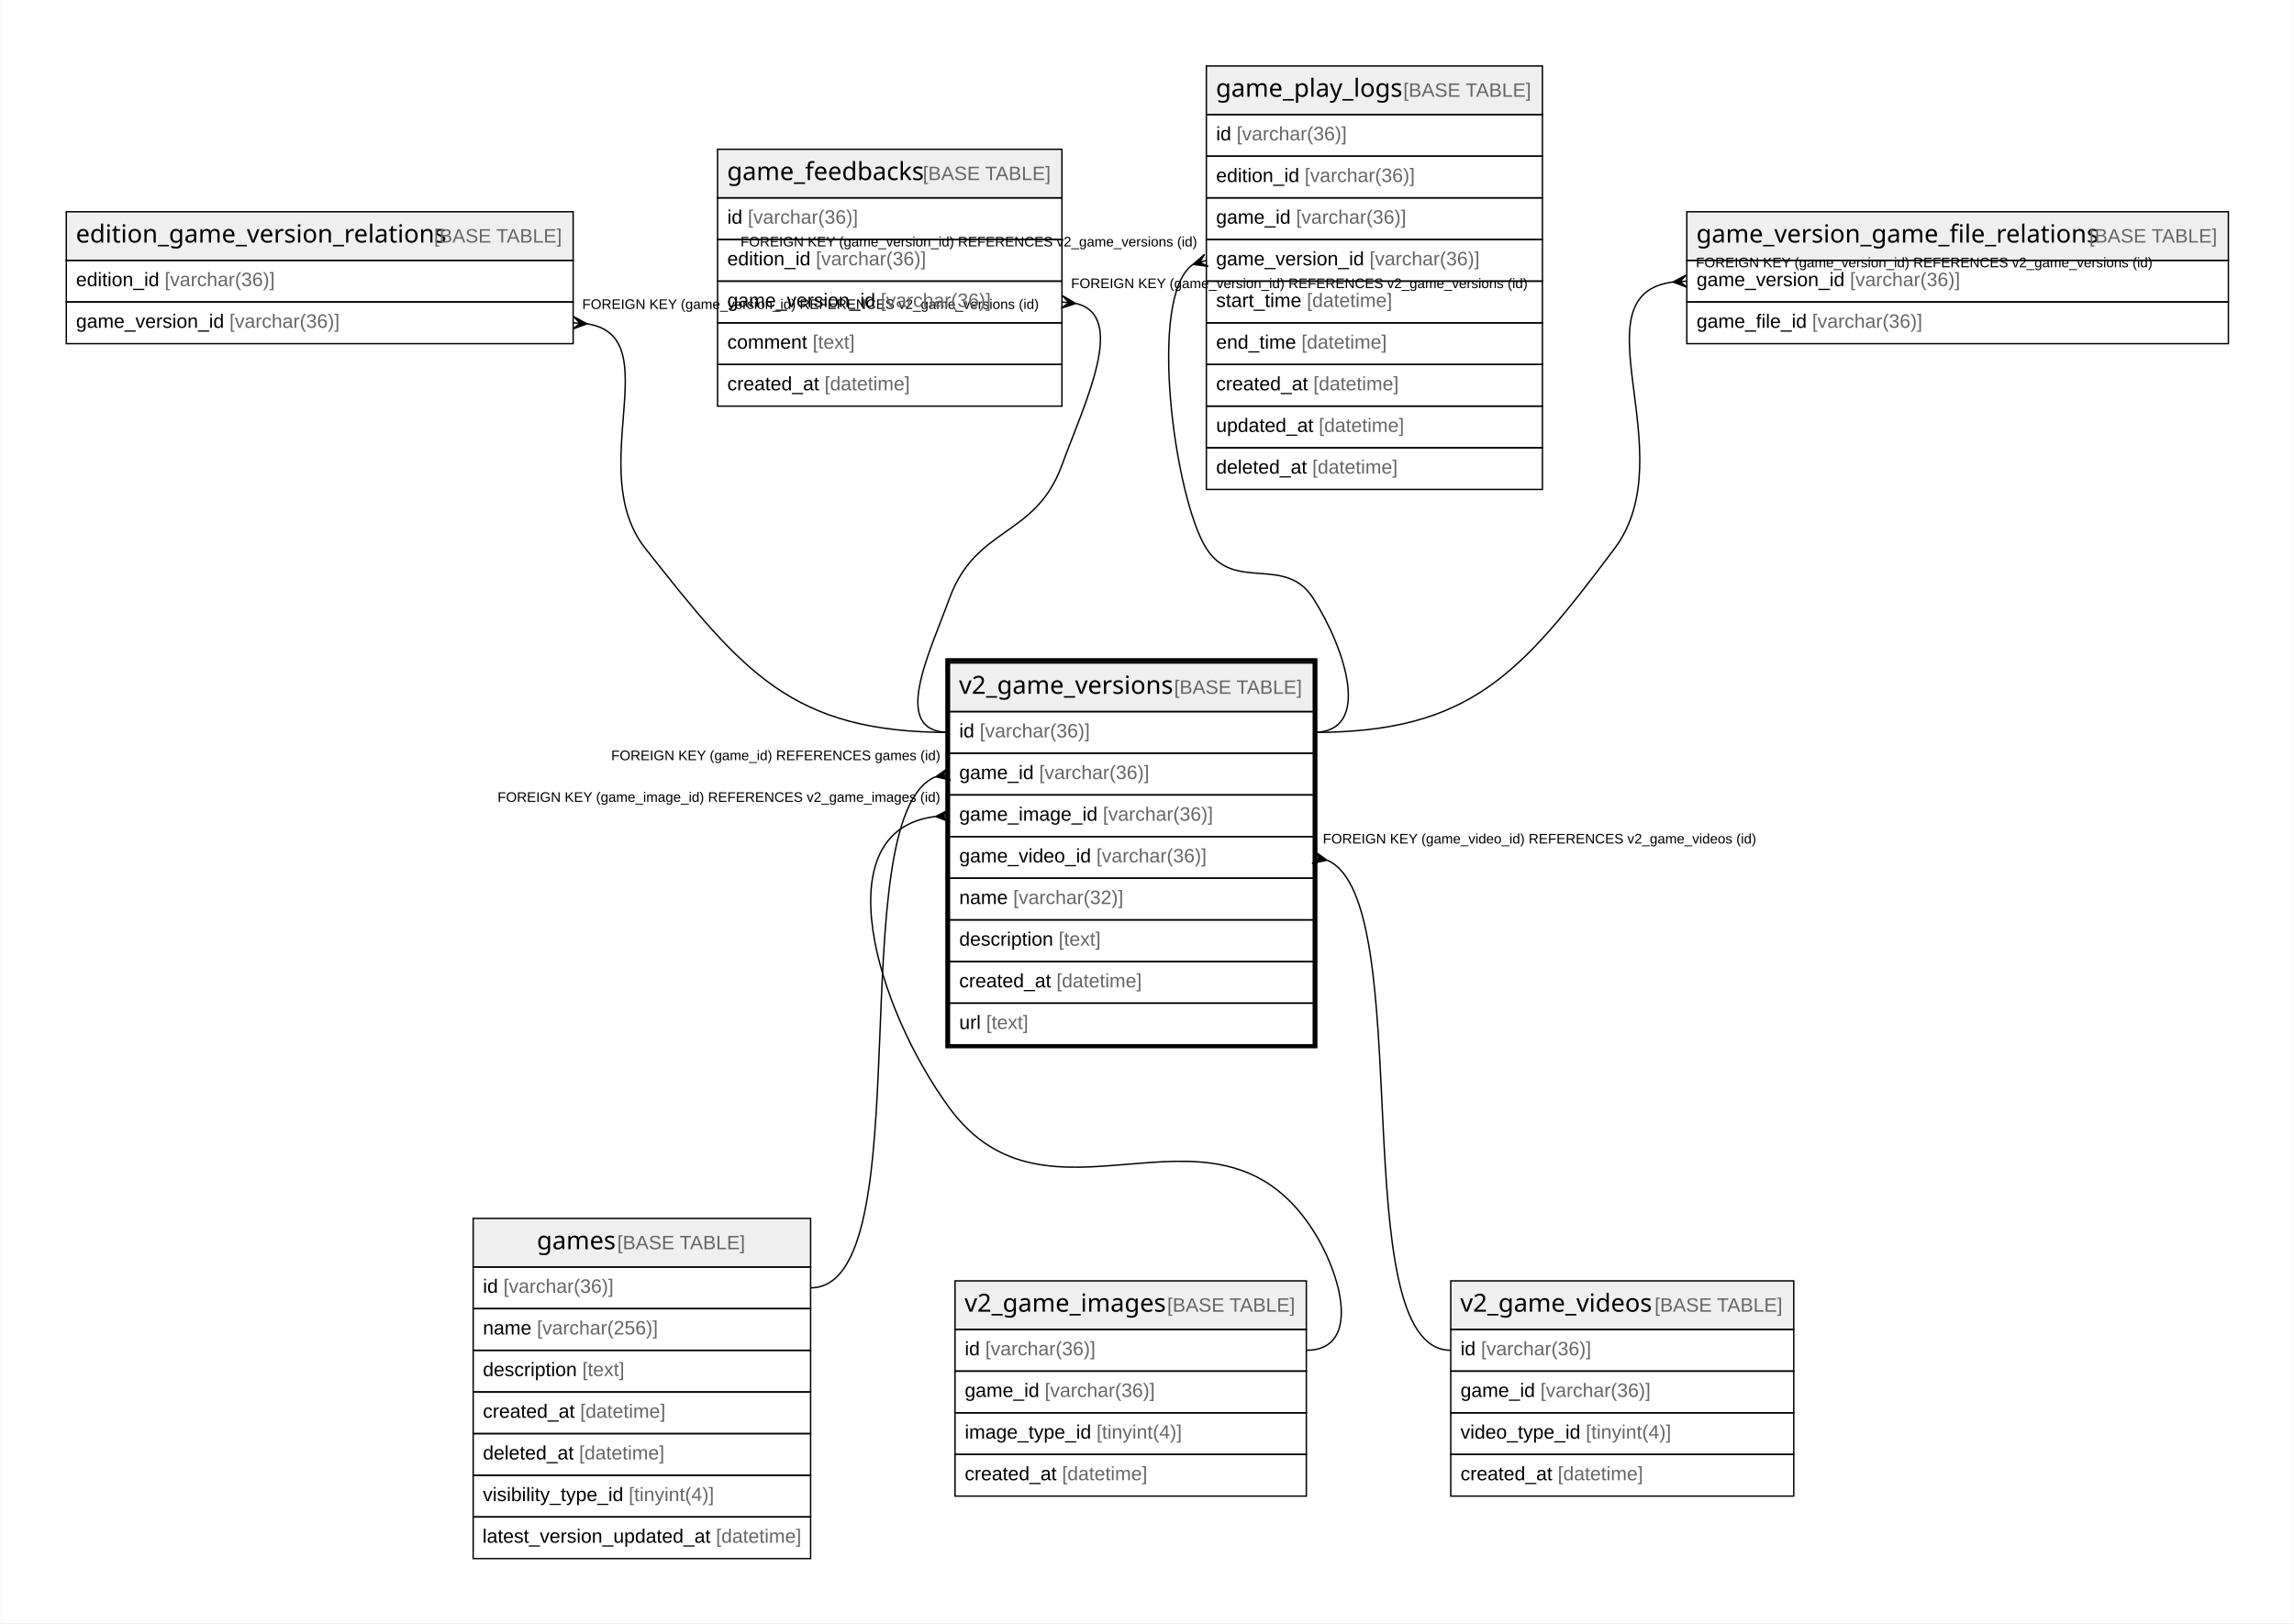
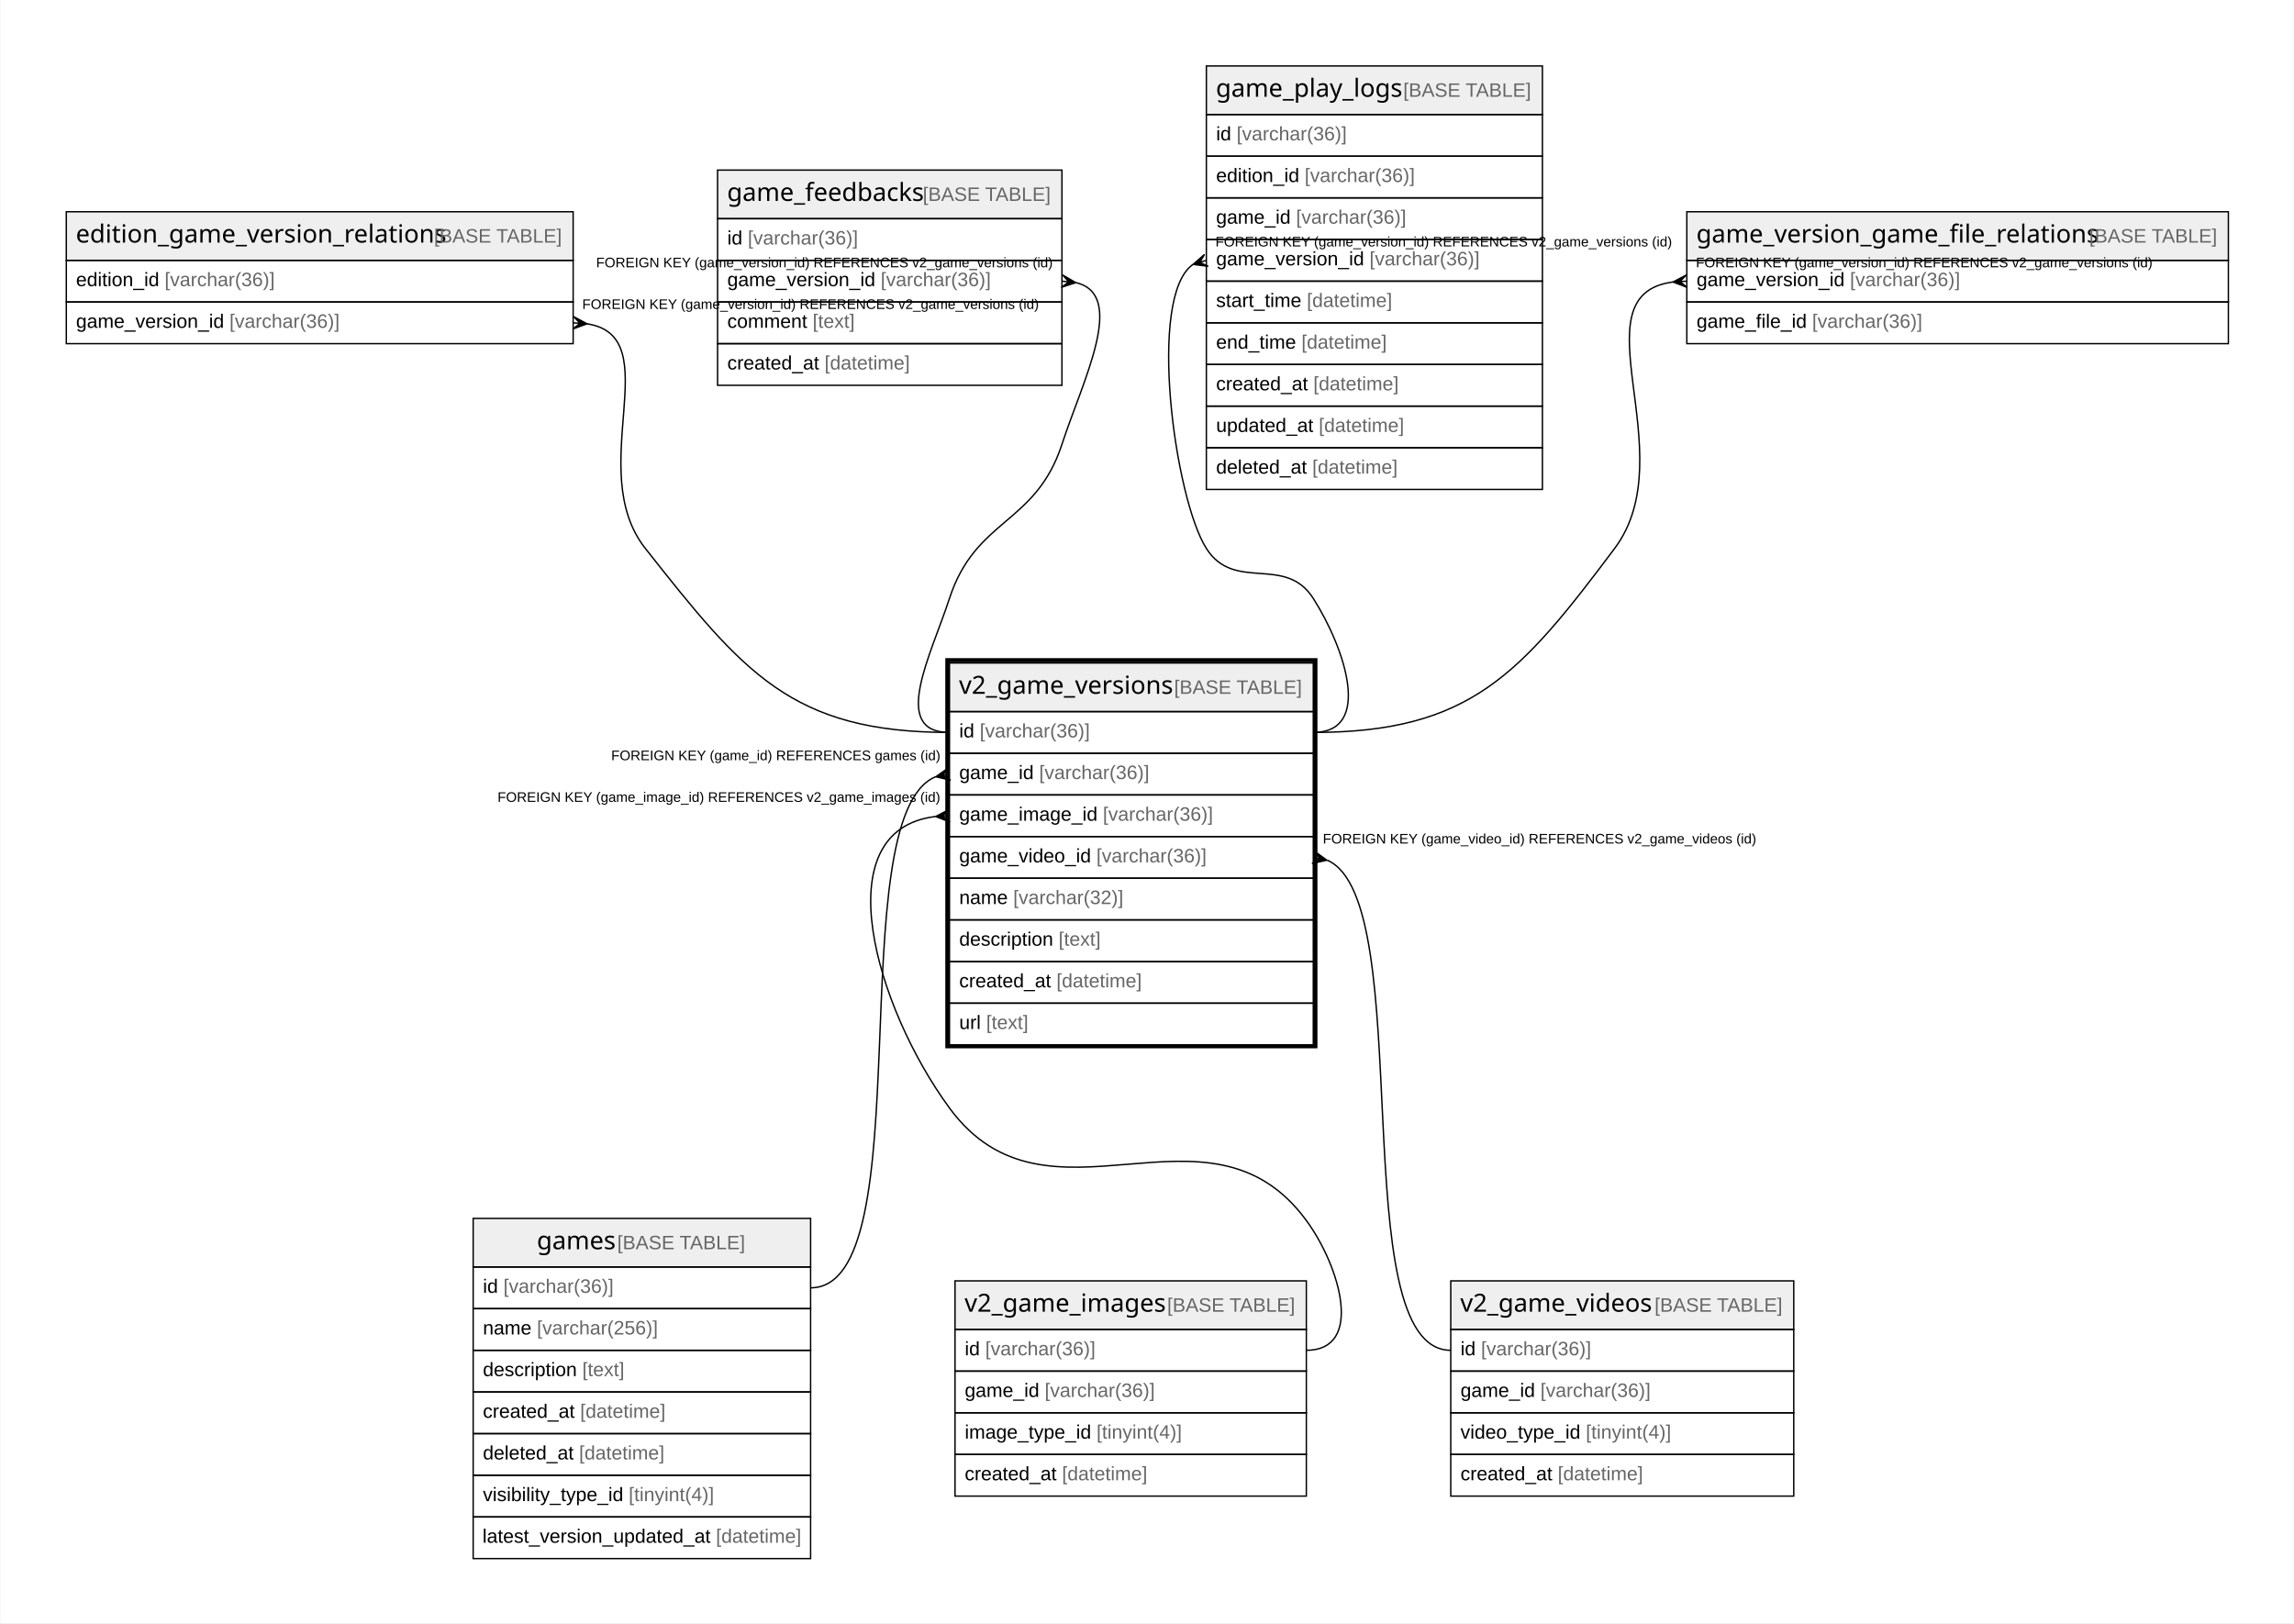
<svg xmlns="http://www.w3.org/2000/svg" width="1652pt" height="1169pt" viewBox="0.00 0.00 1651.50 1169.00">
  <g id="graph0" class="graph" transform="scale(1 1) rotate(0) translate(4 1165)">
    <polygon fill="#ffffff" stroke="transparent" points="-4,4 -4,-1165 1647.5,-1165 1647.5,4 -4,4" />
    <g id="node1" class="node">
      <polygon fill="#efefef" stroke="transparent" points="679.5,-652.5 679.5,-687.5 941.5,-687.5 941.5,-652.5 679.5,-652.5" />
      <polygon fill="none" stroke="#000000" points="679.5,-652.5 679.5,-687.5 941.5,-687.5 941.5,-652.5 679.5,-652.5" />
      <text text-anchor="start" x="686.356" y="-665.3" font-family="Arial Bold" font-size="18.00" fill="#000000">v2_game_versions</text>
      <text text-anchor="start" x="837.39" y="-665.3" font-family="Arial" font-size="14.00" fill="#000000"> </text>
      <text text-anchor="start" x="841.281" y="-665.3" font-family="Arial" font-size="14.00" fill="#666666">[BASE TABLE]</text>
      <polygon fill="none" stroke="#000000" points="679.5,-622.5 679.5,-652.5 941.5,-652.5 941.5,-622.5 679.5,-622.5" />
      <text text-anchor="start" x="686.5" y="-633.9" font-family="Arial" font-size="14.00" fill="#000000">id </text>
      <text text-anchor="start" x="701.28" y="-633.9" font-family="Arial" font-size="14.00" fill="#666666">[varchar(36)]</text>
      <polygon fill="none" stroke="#000000" points="679.5,-592.5 679.5,-622.5 941.5,-622.5 941.5,-592.5 679.5,-592.5" />
      <text text-anchor="start" x="686.5" y="-603.9" font-family="Arial" font-size="14.00" fill="#000000">game_id </text>
      <text text-anchor="start" x="744.071" y="-603.9" font-family="Arial" font-size="14.00" fill="#666666">[varchar(36)]</text>
      <polygon fill="none" stroke="#000000" points="679.5,-562.5 679.5,-592.5 941.5,-592.5 941.5,-562.5 679.5,-562.5" />
      <text text-anchor="start" x="686.5" y="-573.9" font-family="Arial" font-size="14.00" fill="#000000">game_image_id </text>
      <text text-anchor="start" x="789.968" y="-573.9" font-family="Arial" font-size="14.00" fill="#666666">[varchar(36)]</text>
      <polygon fill="none" stroke="#000000" points="679.5,-532.5 679.5,-562.5 941.5,-562.5 941.5,-532.5 679.5,-532.5" />
      <text text-anchor="start" x="686.5" y="-543.9" font-family="Arial" font-size="14.00" fill="#000000">game_video_id </text>
      <text text-anchor="start" x="785.308" y="-543.9" font-family="Arial" font-size="14.00" fill="#666666">[varchar(36)]</text>
      <polygon fill="none" stroke="#000000" points="679.5,-502.5 679.5,-532.5 941.5,-532.5 941.5,-502.5 679.5,-502.5" />
      <text text-anchor="start" x="686.5" y="-513.9" font-family="Arial" font-size="14.00" fill="#000000">name </text>
      <text text-anchor="start" x="725.399" y="-513.9" font-family="Arial" font-size="14.00" fill="#666666">[varchar(32)]</text>
      <polygon fill="none" stroke="#000000" points="679.5,-472.5 679.5,-502.5 941.5,-502.5 941.5,-472.5 679.5,-472.5" />
      <text text-anchor="start" x="686.5" y="-483.9" font-family="Arial" font-size="14.00" fill="#000000">description </text>
      <text text-anchor="start" x="758.068" y="-483.9" font-family="Arial" font-size="14.00" fill="#666666">[text]</text>
      <polygon fill="none" stroke="#000000" points="679.5,-442.5 679.5,-472.5 941.5,-472.5 941.5,-442.5 679.5,-442.5" />
      <text text-anchor="start" x="686.5" y="-453.9" font-family="Arial" font-size="14.00" fill="#000000">created_at </text>
      <text text-anchor="start" x="756.528" y="-453.9" font-family="Arial" font-size="14.00" fill="#666666">[datetime]</text>
      <polygon fill="none" stroke="#000000" points="679.5,-412.5 679.5,-442.5 941.5,-442.5 941.5,-412.5 679.5,-412.5" />
      <text text-anchor="start" x="686.5" y="-423.9" font-family="Arial" font-size="14.00" fill="#000000">url </text>
      <text text-anchor="start" x="705.94" y="-423.9" font-family="Arial" font-size="14.00" fill="#666666">[text]</text>
      <polygon fill="none" stroke="#000000" stroke-width="3" points="678,-411.5 678,-689.5 943,-689.5 943,-411.5 678,-411.5" />
    </g>
    <g id="node6" class="node">
      <polygon fill="#efefef" stroke="transparent" points="336.5,-252.5 336.5,-287.5 579.5,-287.5 579.5,-252.5 336.5,-252.5" />
      <polygon fill="none" stroke="#000000" points="336.5,-252.5 336.5,-287.5 579.5,-287.5 579.5,-252.5 336.5,-252.5" />
      <text text-anchor="start" x="382.368" y="-265.3" font-family="Arial Bold" font-size="18.00" fill="#000000">games</text>
      <text text-anchor="start" x="436.378" y="-265.3" font-family="Arial" font-size="14.00" fill="#000000"> </text>
      <text text-anchor="start" x="440.269" y="-265.3" font-family="Arial" font-size="14.00" fill="#666666">[BASE TABLE]</text>
      <polygon fill="none" stroke="#000000" points="336.5,-222.5 336.5,-252.5 579.5,-252.5 579.5,-222.5 336.5,-222.5" />
      <text text-anchor="start" x="343.5" y="-233.9" font-family="Arial" font-size="14.00" fill="#000000">id </text>
      <text text-anchor="start" x="358.28" y="-233.9" font-family="Arial" font-size="14.00" fill="#666666">[varchar(36)]</text>
      <polygon fill="none" stroke="#000000" points="336.5,-192.5 336.5,-222.5 579.5,-222.5 579.5,-192.5 336.5,-192.5" />
      <text text-anchor="start" x="343.5" y="-203.9" font-family="Arial" font-size="14.00" fill="#000000">name </text>
      <text text-anchor="start" x="382.399" y="-203.9" font-family="Arial" font-size="14.00" fill="#666666">[varchar(256)]</text>
      <polygon fill="none" stroke="#000000" points="336.5,-162.5 336.5,-192.5 579.5,-192.5 579.5,-162.5 336.5,-162.5" />
      <text text-anchor="start" x="343.5" y="-173.9" font-family="Arial" font-size="14.00" fill="#000000">description </text>
      <text text-anchor="start" x="415.068" y="-173.9" font-family="Arial" font-size="14.00" fill="#666666">[text]</text>
      <polygon fill="none" stroke="#000000" points="336.5,-132.5 336.5,-162.5 579.5,-162.5 579.5,-132.5 336.5,-132.5" />
      <text text-anchor="start" x="343.5" y="-143.9" font-family="Arial" font-size="14.00" fill="#000000">created_at </text>
      <text text-anchor="start" x="413.528" y="-143.9" font-family="Arial" font-size="14.00" fill="#666666">[datetime]</text>
      <polygon fill="none" stroke="#000000" points="336.5,-102.5 336.5,-132.5 579.5,-132.5 579.5,-102.5 336.5,-102.5" />
      <text text-anchor="start" x="343.5" y="-113.9" font-family="Arial" font-size="14.00" fill="#000000">deleted_at </text>
      <text text-anchor="start" x="412.757" y="-113.9" font-family="Arial" font-size="14.00" fill="#666666">[datetime]</text>
      <polygon fill="none" stroke="#000000" points="336.5,-72.5 336.5,-102.5 579.5,-102.5 579.5,-72.5 336.5,-72.5" />
      <text text-anchor="start" x="343.5" y="-83.9" font-family="Arial" font-size="14.00" fill="#000000">visibility_type_id </text>
      <text text-anchor="start" x="448.507" y="-83.9" font-family="Arial" font-size="14.00" fill="#666666">[tinyint(4)]</text>
      <polygon fill="none" stroke="#000000" points="336.5,-42.5 336.5,-72.5 579.5,-72.5 579.5,-42.5 336.5,-42.5" />
      <text text-anchor="start" x="343.237" y="-53.9" font-family="Arial" font-size="14.00" fill="#000000">latest_version_updated_at </text>
      <text text-anchor="start" x="511.303" y="-53.9" font-family="Arial" font-size="14.00" fill="#666666">[datetime]</text>
    </g>
    <g id="edge5" class="edge">
      <path fill="none" stroke="#000000" d="M669.357,-605.509C600.086,-576.386 661.013,-237.5 579.5,-237.5" />
      <polygon fill="#000000" stroke="#000000" points="669.687,-605.574 678.633,-611.916 674.594,-606.537 679.5,-607.5 679.5,-607.5 679.5,-607.5 674.594,-606.537 680.367,-603.084 669.687,-605.574 669.687,-605.574" />
      <text text-anchor="start" x="435.886" y="-617.5" font-family="Arial" font-size="10.00" fill="#000000">FOREIGN KEY (game_id) REFERENCES games (id)</text>
    </g>
    <g id="node7" class="node">
      <polygon fill="#efefef" stroke="transparent" points="683.5,-207.5 683.5,-242.5 936.5,-242.5 936.5,-207.5 683.5,-207.5" />
      <polygon fill="none" stroke="#000000" points="683.5,-207.5 683.5,-242.5 936.5,-242.5 936.5,-207.5 683.5,-207.5" />
      <text text-anchor="start" x="690.356" y="-220.3" font-family="Arial Bold" font-size="18.00" fill="#000000">v2_game_images</text>
      <text text-anchor="start" x="832.39" y="-220.3" font-family="Arial" font-size="14.00" fill="#000000"> </text>
      <text text-anchor="start" x="836.281" y="-220.3" font-family="Arial" font-size="14.00" fill="#666666">[BASE TABLE]</text>
      <polygon fill="none" stroke="#000000" points="683.5,-177.5 683.5,-207.5 936.5,-207.5 936.5,-177.5 683.5,-177.5" />
      <text text-anchor="start" x="690.5" y="-188.9" font-family="Arial" font-size="14.00" fill="#000000">id </text>
      <text text-anchor="start" x="705.28" y="-188.9" font-family="Arial" font-size="14.00" fill="#666666">[varchar(36)]</text>
      <polygon fill="none" stroke="#000000" points="683.5,-147.5 683.5,-177.5 936.5,-177.5 936.5,-147.5 683.5,-147.5" />
      <text text-anchor="start" x="690.5" y="-158.9" font-family="Arial" font-size="14.00" fill="#000000">game_id </text>
      <text text-anchor="start" x="748.071" y="-158.9" font-family="Arial" font-size="14.00" fill="#666666">[varchar(36)]</text>
      <polygon fill="none" stroke="#000000" points="683.5,-117.5 683.5,-147.5 936.5,-147.5 936.5,-117.5 683.5,-117.5" />
      <text text-anchor="start" x="690.5" y="-128.9" font-family="Arial" font-size="14.00" fill="#000000">image_type_id </text>
      <text text-anchor="start" x="785.416" y="-128.9" font-family="Arial" font-size="14.00" fill="#666666">[tinyint(4)]</text>
      <polygon fill="none" stroke="#000000" points="683.5,-87.5 683.5,-117.5 936.5,-117.5 936.5,-87.5 683.5,-87.5" />
      <text text-anchor="start" x="690.5" y="-98.9" font-family="Arial" font-size="14.00" fill="#000000">created_at </text>
      <text text-anchor="start" x="760.528" y="-98.9" font-family="Arial" font-size="14.00" fill="#666666">[datetime]</text>
    </g>
    <g id="edge6" class="edge">
      <path fill="none" stroke="#000000" d="M669.133,-576.893C588.957,-567.04 626.337,-439.497 679.5,-367 750.321,-270.423 865.679,-382.577 936.5,-286 961.074,-252.489 978.056,-192.5 936.5,-192.5" />
      <polygon fill="#000000" stroke="#000000" points="669.517,-576.916 679.237,-581.992 674.509,-577.208 679.5,-577.5 679.5,-577.5 679.5,-577.5 674.509,-577.208 679.763,-573.008 669.517,-576.916 669.517,-576.916" />
      <text text-anchor="start" x="354.043" y="-587.5" font-family="Arial" font-size="10.00" fill="#000000">FOREIGN KEY (game_image_id) REFERENCES v2_game_images (id)</text>
    </g>
    <g id="node8" class="node">
      <polygon fill="#efefef" stroke="transparent" points="1040.5,-207.5 1040.5,-242.5 1287.5,-242.5 1287.5,-207.5 1040.5,-207.5" />
      <polygon fill="none" stroke="#000000" points="1040.5,-207.5 1040.5,-242.5 1287.5,-242.5 1287.5,-207.5 1040.5,-207.5" />
      <text text-anchor="start" x="1047.352" y="-220.3" font-family="Arial Bold" font-size="18.00" fill="#000000">v2_game_videos</text>
      <text text-anchor="start" x="1183.394" y="-220.3" font-family="Arial" font-size="14.00" fill="#000000"> </text>
      <text text-anchor="start" x="1187.285" y="-220.3" font-family="Arial" font-size="14.00" fill="#666666">[BASE TABLE]</text>
      <polygon fill="none" stroke="#000000" points="1040.5,-177.5 1040.5,-207.5 1287.5,-207.5 1287.5,-177.5 1040.5,-177.5" />
      <text text-anchor="start" x="1047.5" y="-188.9" font-family="Arial" font-size="14.00" fill="#000000">id </text>
      <text text-anchor="start" x="1062.28" y="-188.9" font-family="Arial" font-size="14.00" fill="#666666">[varchar(36)]</text>
      <polygon fill="none" stroke="#000000" points="1040.5,-147.5 1040.5,-177.5 1287.5,-177.5 1287.5,-147.5 1040.5,-147.5" />
      <text text-anchor="start" x="1047.5" y="-158.9" font-family="Arial" font-size="14.00" fill="#000000">game_id </text>
      <text text-anchor="start" x="1105.071" y="-158.9" font-family="Arial" font-size="14.00" fill="#666666">[varchar(36)]</text>
      <polygon fill="none" stroke="#000000" points="1040.5,-117.5 1040.5,-147.5 1287.5,-147.5 1287.5,-117.5 1040.5,-117.5" />
      <text text-anchor="start" x="1047.5" y="-128.9" font-family="Arial" font-size="14.00" fill="#000000">video_type_id </text>
      <text text-anchor="start" x="1137.755" y="-128.9" font-family="Arial" font-size="14.00" fill="#666666">[tinyint(4)]</text>
      <polygon fill="none" stroke="#000000" points="1040.5,-87.5 1040.5,-117.5 1287.5,-117.5 1287.5,-87.5 1040.5,-87.5" />
      <text text-anchor="start" x="1047.5" y="-98.9" font-family="Arial" font-size="14.00" fill="#000000">created_at </text>
      <text text-anchor="start" x="1117.528" y="-98.9" font-family="Arial" font-size="14.00" fill="#666666">[datetime]</text>
    </g>
    <g id="edge7" class="edge">
      <path fill="none" stroke="#000000" d="M951.676,-545.415C1017.873,-516.322 962.28,-192.5 1040.5,-192.5" />
      <polygon fill="#000000" stroke="#000000" points="951.297,-545.493 940.597,-543.092 946.398,-546.496 941.5,-547.5 941.5,-547.5 941.5,-547.5 946.398,-546.496 942.403,-551.908 951.297,-545.493 951.297,-545.493" />
      <text text-anchor="start" x="948.372" y="-557.5" font-family="Arial" font-size="10.00" fill="#000000">FOREIGN KEY (game_video_id) REFERENCES v2_game_videos (id)</text>
    </g>
    <g id="node2" class="node">
      <polygon fill="#efefef" stroke="transparent" points="43.5,-977.5 43.5,-1012.5 408.5,-1012.5 408.5,-977.5 43.5,-977.5" />
      <polygon fill="none" stroke="#000000" points="43.5,-977.5 43.5,-1012.5 408.5,-1012.5 408.5,-977.5 43.5,-977.5" />
      <text text-anchor="start" x="50.344" y="-990.3" font-family="Arial Bold" font-size="18.00" fill="#000000">edition_game_version_relations</text>
      <text text-anchor="start" x="304.402" y="-990.3" font-family="Arial" font-size="14.00" fill="#000000"> </text>
      <text text-anchor="start" x="308.292" y="-990.3" font-family="Arial" font-size="14.00" fill="#666666">[BASE TABLE]</text>
      <polygon fill="none" stroke="#000000" points="43.5,-947.5 43.5,-977.5 408.5,-977.5 408.5,-947.5 43.5,-947.5" />
      <text text-anchor="start" x="50.5" y="-958.9" font-family="Arial" font-size="14.00" fill="#000000">edition_id </text>
      <text text-anchor="start" x="114.297" y="-958.9" font-family="Arial" font-size="14.00" fill="#666666">[varchar(36)]</text>
      <polygon fill="none" stroke="#000000" points="43.5,-917.5 43.5,-947.5 408.5,-947.5 408.5,-917.5 43.5,-917.5" />
      <text text-anchor="start" x="50.5" y="-928.9" font-family="Arial" font-size="14.00" fill="#000000">game_version_id </text>
      <text text-anchor="start" x="160.968" y="-928.9" font-family="Arial" font-size="14.00" fill="#666666">[varchar(36)]</text>
    </g>
    <g id="edge1" class="edge">
      <path fill="none" stroke="#000000" d="M418.59,-931.78C477.695,-922.547 415.812,-826.616 460.5,-770 530.983,-680.704 565.739,-637.5 679.5,-637.5" />
      <polygon fill="#000000" stroke="#000000" points="418.475,-931.789 408.18,-928.011 413.487,-932.144 408.5,-932.5 408.5,-932.5 408.5,-932.5 413.487,-932.144 408.82,-936.989 418.475,-931.789 418.475,-931.789" />
      <text text-anchor="start" x="415.043" y="-942.5" font-family="Arial" font-size="10.00" fill="#000000">FOREIGN KEY (game_version_id) REFERENCES v2_game_versions (id)</text>
    </g>
    <g id="node3" class="node">
-       <polygon fill="#efefef" stroke="transparent" points="512.5,-1022.5 512.5,-1057.5 760.5,-1057.5 760.5,-1022.5 512.5,-1022.5" />
-       <polygon fill="none" stroke="#000000" points="512.5,-1022.5 512.5,-1057.5 760.5,-1057.5 760.5,-1022.5 512.5,-1022.5" />
-       <text text-anchor="start" x="519.348" y="-1035.3" font-family="Arial Bold" font-size="18.00" fill="#000000">game_feedbacks</text>
-       <text text-anchor="start" x="656.398" y="-1035.3" font-family="Arial" font-size="14.00" fill="#000000"> </text>
-       <text text-anchor="start" x="660.289" y="-1035.3" font-family="Arial" font-size="14.00" fill="#666666">[BASE TABLE]</text>
-       <polygon fill="none" stroke="#000000" points="512.5,-992.5 512.5,-1022.5 760.5,-1022.5 760.5,-992.5 512.5,-992.5" />
-       <text text-anchor="start" x="519.5" y="-1003.9" font-family="Arial" font-size="14.00" fill="#000000">id </text>
-       <text text-anchor="start" x="534.28" y="-1003.9" font-family="Arial" font-size="14.00" fill="#666666">[varchar(36)]</text>
-       <polygon fill="none" stroke="#000000" points="512.5,-962.5 512.5,-992.5 760.5,-992.5 760.5,-962.5 512.5,-962.5" />
-       <text text-anchor="start" x="519.5" y="-973.9" font-family="Arial" font-size="14.00" fill="#000000">edition_id </text>
-       <text text-anchor="start" x="583.297" y="-973.9" font-family="Arial" font-size="14.00" fill="#666666">[varchar(36)]</text>
-       <polygon fill="none" stroke="#000000" points="512.5,-932.5 512.5,-962.5 760.5,-962.5 760.5,-932.5 512.5,-932.5" />
-       <text text-anchor="start" x="519.5" y="-943.9" font-family="Arial" font-size="14.00" fill="#000000">game_version_id </text>
-       <text text-anchor="start" x="629.968" y="-943.9" font-family="Arial" font-size="14.00" fill="#666666">[varchar(36)]</text>
-       <polygon fill="none" stroke="#000000" points="512.5,-902.5 512.5,-932.5 760.5,-932.5 760.5,-902.5 512.5,-902.5" />
-       <text text-anchor="start" x="519.5" y="-913.9" font-family="Arial" font-size="14.00" fill="#000000">comment </text>
-       <text text-anchor="start" x="580.95" y="-913.9" font-family="Arial" font-size="14.00" fill="#666666">[text]</text>
-       <polygon fill="none" stroke="#000000" points="512.5,-872.5 512.5,-902.5 760.5,-902.5 760.5,-872.5 512.5,-872.5" />
-       <text text-anchor="start" x="519.5" y="-883.9" font-family="Arial" font-size="14.00" fill="#000000">created_at </text>
-       <text text-anchor="start" x="589.528" y="-883.9" font-family="Arial" font-size="14.00" fill="#666666">[datetime]</text>
+       <polygon fill="#efefef" stroke="transparent" points="512.5,-1007.5 512.5,-1042.5 760.5,-1042.5 760.5,-1007.5 512.5,-1007.5" />
+       <polygon fill="none" stroke="#000000" points="512.5,-1007.5 512.5,-1042.5 760.5,-1042.5 760.5,-1007.5 512.5,-1007.5" />
+       <text text-anchor="start" x="519.348" y="-1020.3" font-family="Arial Bold" font-size="18.00" fill="#000000">game_feedbacks</text>
+       <text text-anchor="start" x="656.398" y="-1020.3" font-family="Arial" font-size="14.00" fill="#000000"> </text>
+       <text text-anchor="start" x="660.289" y="-1020.3" font-family="Arial" font-size="14.00" fill="#666666">[BASE TABLE]</text>
+       <polygon fill="none" stroke="#000000" points="512.5,-977.5 512.5,-1007.5 760.5,-1007.5 760.5,-977.5 512.5,-977.5" />
+       <text text-anchor="start" x="519.5" y="-988.9" font-family="Arial" font-size="14.00" fill="#000000">id </text>
+       <text text-anchor="start" x="534.28" y="-988.9" font-family="Arial" font-size="14.00" fill="#666666">[varchar(36)]</text>
+       <polygon fill="none" stroke="#000000" points="512.5,-947.5 512.5,-977.5 760.5,-977.5 760.5,-947.5 512.5,-947.5" />
+       <text text-anchor="start" x="519.5" y="-958.9" font-family="Arial" font-size="14.00" fill="#000000">game_version_id </text>
+       <text text-anchor="start" x="629.968" y="-958.9" font-family="Arial" font-size="14.00" fill="#666666">[varchar(36)]</text>
+       <polygon fill="none" stroke="#000000" points="512.5,-917.5 512.5,-947.5 760.5,-947.5 760.5,-917.5 512.5,-917.5" />
+       <text text-anchor="start" x="519.5" y="-928.9" font-family="Arial" font-size="14.00" fill="#000000">comment </text>
+       <text text-anchor="start" x="580.95" y="-928.9" font-family="Arial" font-size="14.00" fill="#666666">[text]</text>
+       <polygon fill="none" stroke="#000000" points="512.5,-887.5 512.5,-917.5 760.5,-917.5 760.5,-887.5 512.5,-887.5" />
+       <text text-anchor="start" x="519.5" y="-898.9" font-family="Arial" font-size="14.00" fill="#000000">created_at </text>
+       <text text-anchor="start" x="589.528" y="-898.9" font-family="Arial" font-size="14.00" fill="#666666">[datetime]</text>
    </g>
    <g id="edge2" class="edge">
-       <path fill="none" stroke="#000000" d="M770.74,-946.405C807.722,-937.446 777.097,-875.408 760.5,-830 741.335,-777.568 698.665,-786.432 679.5,-734 664.776,-693.718 636.611,-637.5 679.5,-637.5" />
-       <polygon fill="#000000" stroke="#000000" points="770.443,-946.436 760.021,-943.025 765.472,-946.968 760.5,-947.5 760.5,-947.5 760.5,-947.5 765.472,-946.968 760.979,-951.975 770.443,-946.436 770.443,-946.436" />
-       <text text-anchor="start" x="767.043" y="-957.5" font-family="Arial" font-size="10.00" fill="#000000">FOREIGN KEY (game_version_id) REFERENCES v2_game_versions (id)</text>
+       <path fill="none" stroke="#000000" d="M770.713,-961.414C807.483,-952.529 775.488,-890.965 760.5,-845 741.567,-786.937 698.433,-792.063 679.5,-734 666.204,-693.224 636.611,-637.5 679.5,-637.5" />
+       <polygon fill="#000000" stroke="#000000" points="770.444,-961.442 760.024,-958.025 765.472,-961.971 760.5,-962.5 760.5,-962.5 760.5,-962.5 765.472,-961.971 760.976,-966.975 770.444,-961.442 770.444,-961.442" />
+       <text text-anchor="start" x="425.043" y="-972.5" font-family="Arial" font-size="10.00" fill="#000000">FOREIGN KEY (game_version_id) REFERENCES v2_game_versions (id)</text>
    </g>
    <g id="node4" class="node">
      <polygon fill="#efefef" stroke="transparent" points="864.5,-1082.5 864.5,-1117.5 1106.5,-1117.5 1106.5,-1082.5 864.5,-1082.5" />
      <polygon fill="none" stroke="#000000" points="864.5,-1082.5 864.5,-1117.5 1106.5,-1117.5 1106.5,-1082.5 864.5,-1082.5" />
      <text text-anchor="start" x="871.355" y="-1095.3" font-family="Arial Bold" font-size="18.00" fill="#000000">game_play_logs</text>
      <text text-anchor="start" x="1002.391" y="-1095.3" font-family="Arial" font-size="14.00" fill="#000000"> </text>
      <text text-anchor="start" x="1006.282" y="-1095.3" font-family="Arial" font-size="14.00" fill="#666666">[BASE TABLE]</text>
      <polygon fill="none" stroke="#000000" points="864.5,-1052.5 864.5,-1082.5 1106.5,-1082.5 1106.5,-1052.5 864.5,-1052.5" />
      <text text-anchor="start" x="871.5" y="-1063.9" font-family="Arial" font-size="14.00" fill="#000000">id </text>
      <text text-anchor="start" x="886.28" y="-1063.9" font-family="Arial" font-size="14.00" fill="#666666">[varchar(36)]</text>
      <polygon fill="none" stroke="#000000" points="864.5,-1022.5 864.5,-1052.5 1106.5,-1052.5 1106.5,-1022.5 864.5,-1022.5" />
      <text text-anchor="start" x="871.5" y="-1033.9" font-family="Arial" font-size="14.00" fill="#000000">edition_id </text>
      <text text-anchor="start" x="935.297" y="-1033.9" font-family="Arial" font-size="14.00" fill="#666666">[varchar(36)]</text>
      <polygon fill="none" stroke="#000000" points="864.5,-992.5 864.5,-1022.5 1106.5,-1022.5 1106.5,-992.5 864.5,-992.5" />
      <text text-anchor="start" x="871.5" y="-1003.9" font-family="Arial" font-size="14.00" fill="#000000">game_id </text>
      <text text-anchor="start" x="929.071" y="-1003.9" font-family="Arial" font-size="14.00" fill="#666666">[varchar(36)]</text>
      <polygon fill="none" stroke="#000000" points="864.5,-962.5 864.5,-992.5 1106.5,-992.5 1106.5,-962.5 864.5,-962.5" />
      <text text-anchor="start" x="871.5" y="-973.9" font-family="Arial" font-size="14.00" fill="#000000">game_version_id </text>
      <text text-anchor="start" x="981.968" y="-973.9" font-family="Arial" font-size="14.00" fill="#666666">[varchar(36)]</text>
      <polygon fill="none" stroke="#000000" points="864.5,-932.5 864.5,-962.5 1106.5,-962.5 1106.5,-932.5 864.5,-932.5" />
      <text text-anchor="start" x="871.5" y="-943.9" font-family="Arial" font-size="14.00" fill="#000000">start_time </text>
      <text text-anchor="start" x="936.838" y="-943.9" font-family="Arial" font-size="14.00" fill="#666666">[datetime]</text>
      <polygon fill="none" stroke="#000000" points="864.5,-902.5 864.5,-932.5 1106.5,-932.5 1106.5,-902.5 864.5,-902.5" />
      <text text-anchor="start" x="871.5" y="-913.9" font-family="Arial" font-size="14.00" fill="#000000">end_time </text>
      <text text-anchor="start" x="932.961" y="-913.9" font-family="Arial" font-size="14.00" fill="#666666">[datetime]</text>
      <polygon fill="none" stroke="#000000" points="864.5,-872.5 864.5,-902.5 1106.5,-902.5 1106.5,-872.5 864.5,-872.5" />
      <text text-anchor="start" x="871.5" y="-883.9" font-family="Arial" font-size="14.00" fill="#000000">created_at </text>
      <text text-anchor="start" x="941.528" y="-883.9" font-family="Arial" font-size="14.00" fill="#666666">[datetime]</text>
      <polygon fill="none" stroke="#000000" points="864.5,-842.5 864.5,-872.5 1106.5,-872.5 1106.5,-842.5 864.5,-842.5" />
      <text text-anchor="start" x="871.5" y="-853.9" font-family="Arial" font-size="14.00" fill="#000000">updated_at </text>
      <text text-anchor="start" x="945.433" y="-853.9" font-family="Arial" font-size="14.00" fill="#666666">[datetime]</text>
      <polygon fill="none" stroke="#000000" points="864.5,-812.5 864.5,-842.5 1106.5,-842.5 1106.5,-812.5 864.5,-812.5" />
      <text text-anchor="start" x="871.5" y="-823.9" font-family="Arial" font-size="14.00" fill="#000000">deleted_at </text>
      <text text-anchor="start" x="940.757" y="-823.9" font-family="Arial" font-size="14.00" fill="#666666">[datetime]</text>
    </g>
    <g id="edge3" class="edge">
      <path fill="none" stroke="#000000" d="M854.898,-974.555C821.746,-951.948 841.678,-805.863 864.5,-770 884.782,-738.128 921.218,-765.872 941.5,-734 964.526,-697.816 984.389,-637.5 941.5,-637.5" />
      <polygon fill="#000000" stroke="#000000" points="854.939,-974.568 863.181,-981.802 859.72,-976.034 864.5,-977.5 864.5,-977.5 864.5,-977.5 859.72,-976.034 865.819,-973.198 854.939,-974.568 854.939,-974.568" />
-       <text text-anchor="start" x="529.043" y="-987.5" font-family="Arial" font-size="10.00" fill="#000000">FOREIGN KEY (game_version_id) REFERENCES v2_game_versions (id)</text>
+       <text text-anchor="start" x="871.043" y="-987.5" font-family="Arial" font-size="10.00" fill="#000000">FOREIGN KEY (game_version_id) REFERENCES v2_game_versions (id)</text>
    </g>
    <g id="node5" class="node">
      <polygon fill="#efefef" stroke="transparent" points="1210.5,-977.5 1210.5,-1012.5 1600.5,-1012.5 1600.5,-977.5 1210.5,-977.5" />
      <polygon fill="none" stroke="#000000" points="1210.5,-977.5 1210.5,-1012.5 1600.5,-1012.5 1600.5,-977.5 1210.5,-977.5" />
      <text text-anchor="start" x="1217.345" y="-990.3" font-family="Arial Bold" font-size="18.00" fill="#000000">game_version_game_file_relations</text>
      <text text-anchor="start" x="1496.401" y="-990.3" font-family="Arial" font-size="14.00" fill="#000000"> </text>
      <text text-anchor="start" x="1500.292" y="-990.3" font-family="Arial" font-size="14.00" fill="#666666">[BASE TABLE]</text>
      <polygon fill="none" stroke="#000000" points="1210.5,-947.5 1210.5,-977.5 1600.5,-977.5 1600.5,-947.5 1210.5,-947.5" />
      <text text-anchor="start" x="1217.5" y="-958.9" font-family="Arial" font-size="14.00" fill="#000000">game_version_id </text>
      <text text-anchor="start" x="1327.968" y="-958.9" font-family="Arial" font-size="14.00" fill="#666666">[varchar(36)]</text>
      <polygon fill="none" stroke="#000000" points="1210.5,-917.5 1210.5,-947.5 1600.5,-947.5 1600.5,-917.5 1210.5,-917.5" />
      <text text-anchor="start" x="1217.5" y="-928.9" font-family="Arial" font-size="14.00" fill="#000000">game_file_id </text>
      <text text-anchor="start" x="1300.74" y="-928.9" font-family="Arial" font-size="14.00" fill="#666666">[varchar(36)]</text>
    </g>
    <g id="edge4" class="edge">
      <path fill="none" stroke="#000000" d="M1200.474,-961.898C1129.002,-952.611 1209.474,-838.004 1158.5,-770 1090.724,-679.58 1054.502,-637.5 941.5,-637.5" />
      <polygon fill="#000000" stroke="#000000" points="1200.518,-961.901 1210.23,-966.992 1205.509,-962.2 1210.5,-962.5 1210.5,-962.5 1210.5,-962.5 1205.509,-962.2 1210.77,-958.008 1200.518,-961.901 1200.518,-961.901" />
      <text text-anchor="start" x="1217.043" y="-972.5" font-family="Arial" font-size="10.00" fill="#000000">FOREIGN KEY (game_version_id) REFERENCES v2_game_versions (id)</text>
    </g>
  </g>
</svg>
